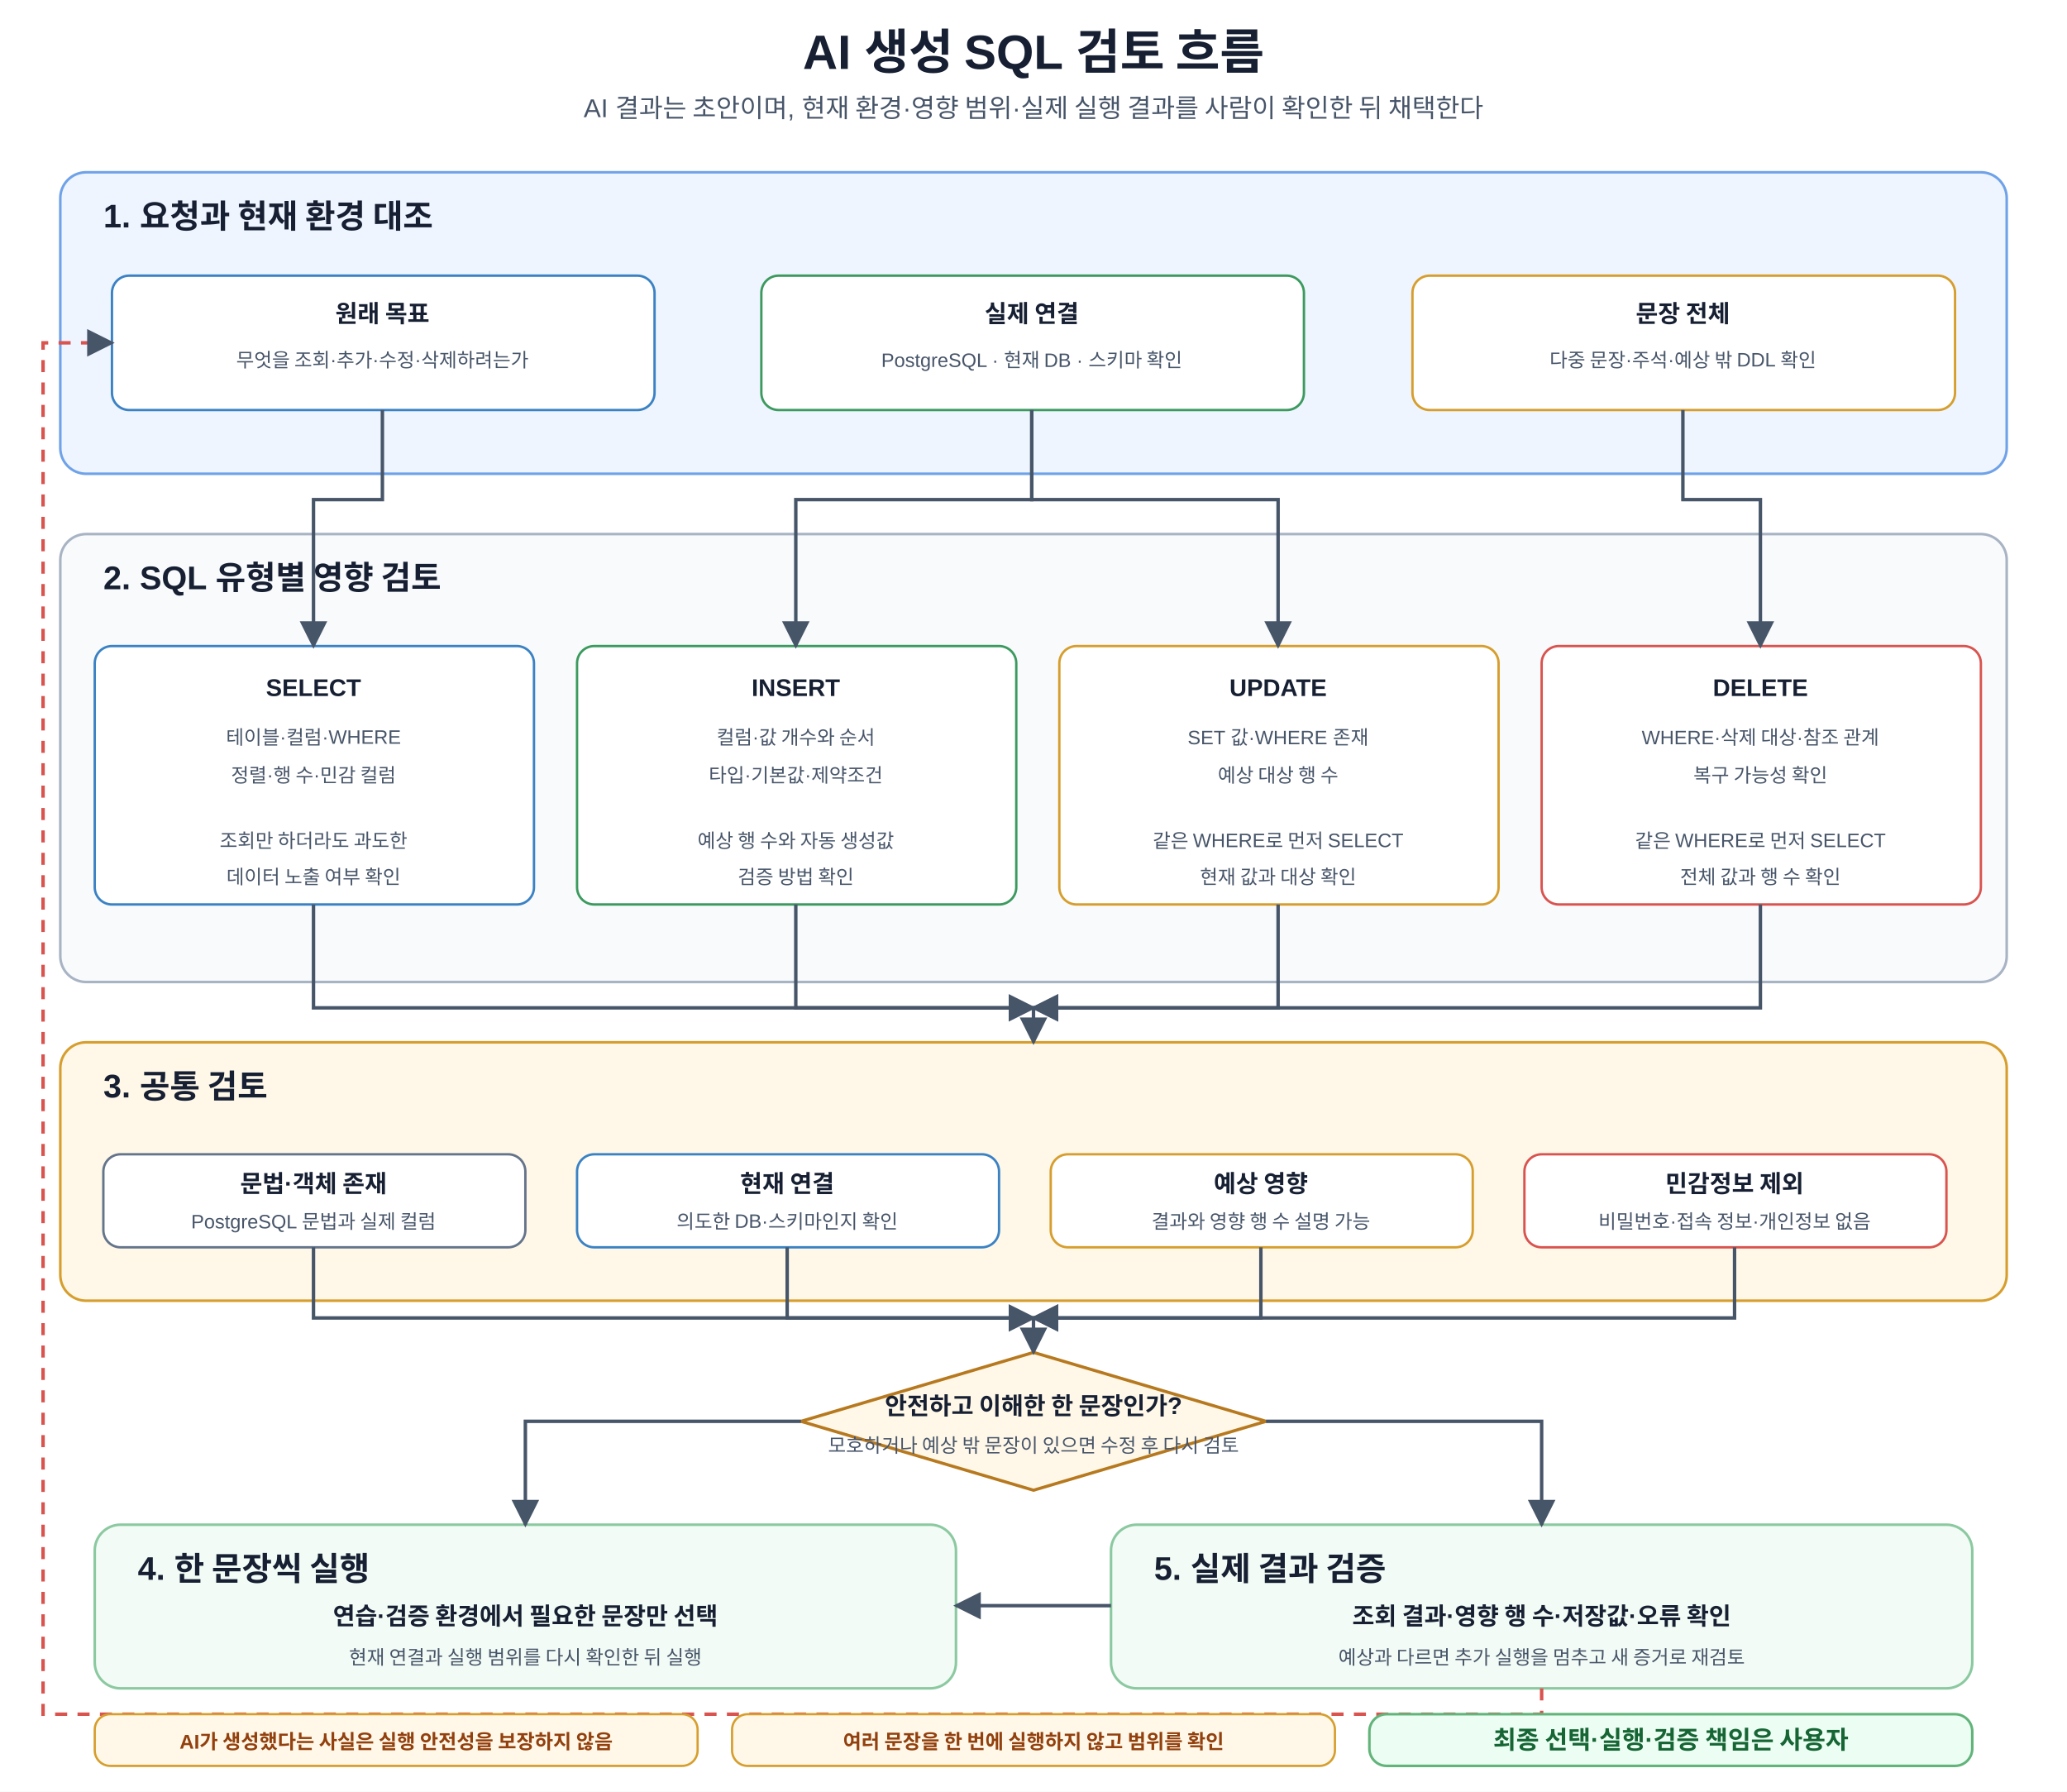
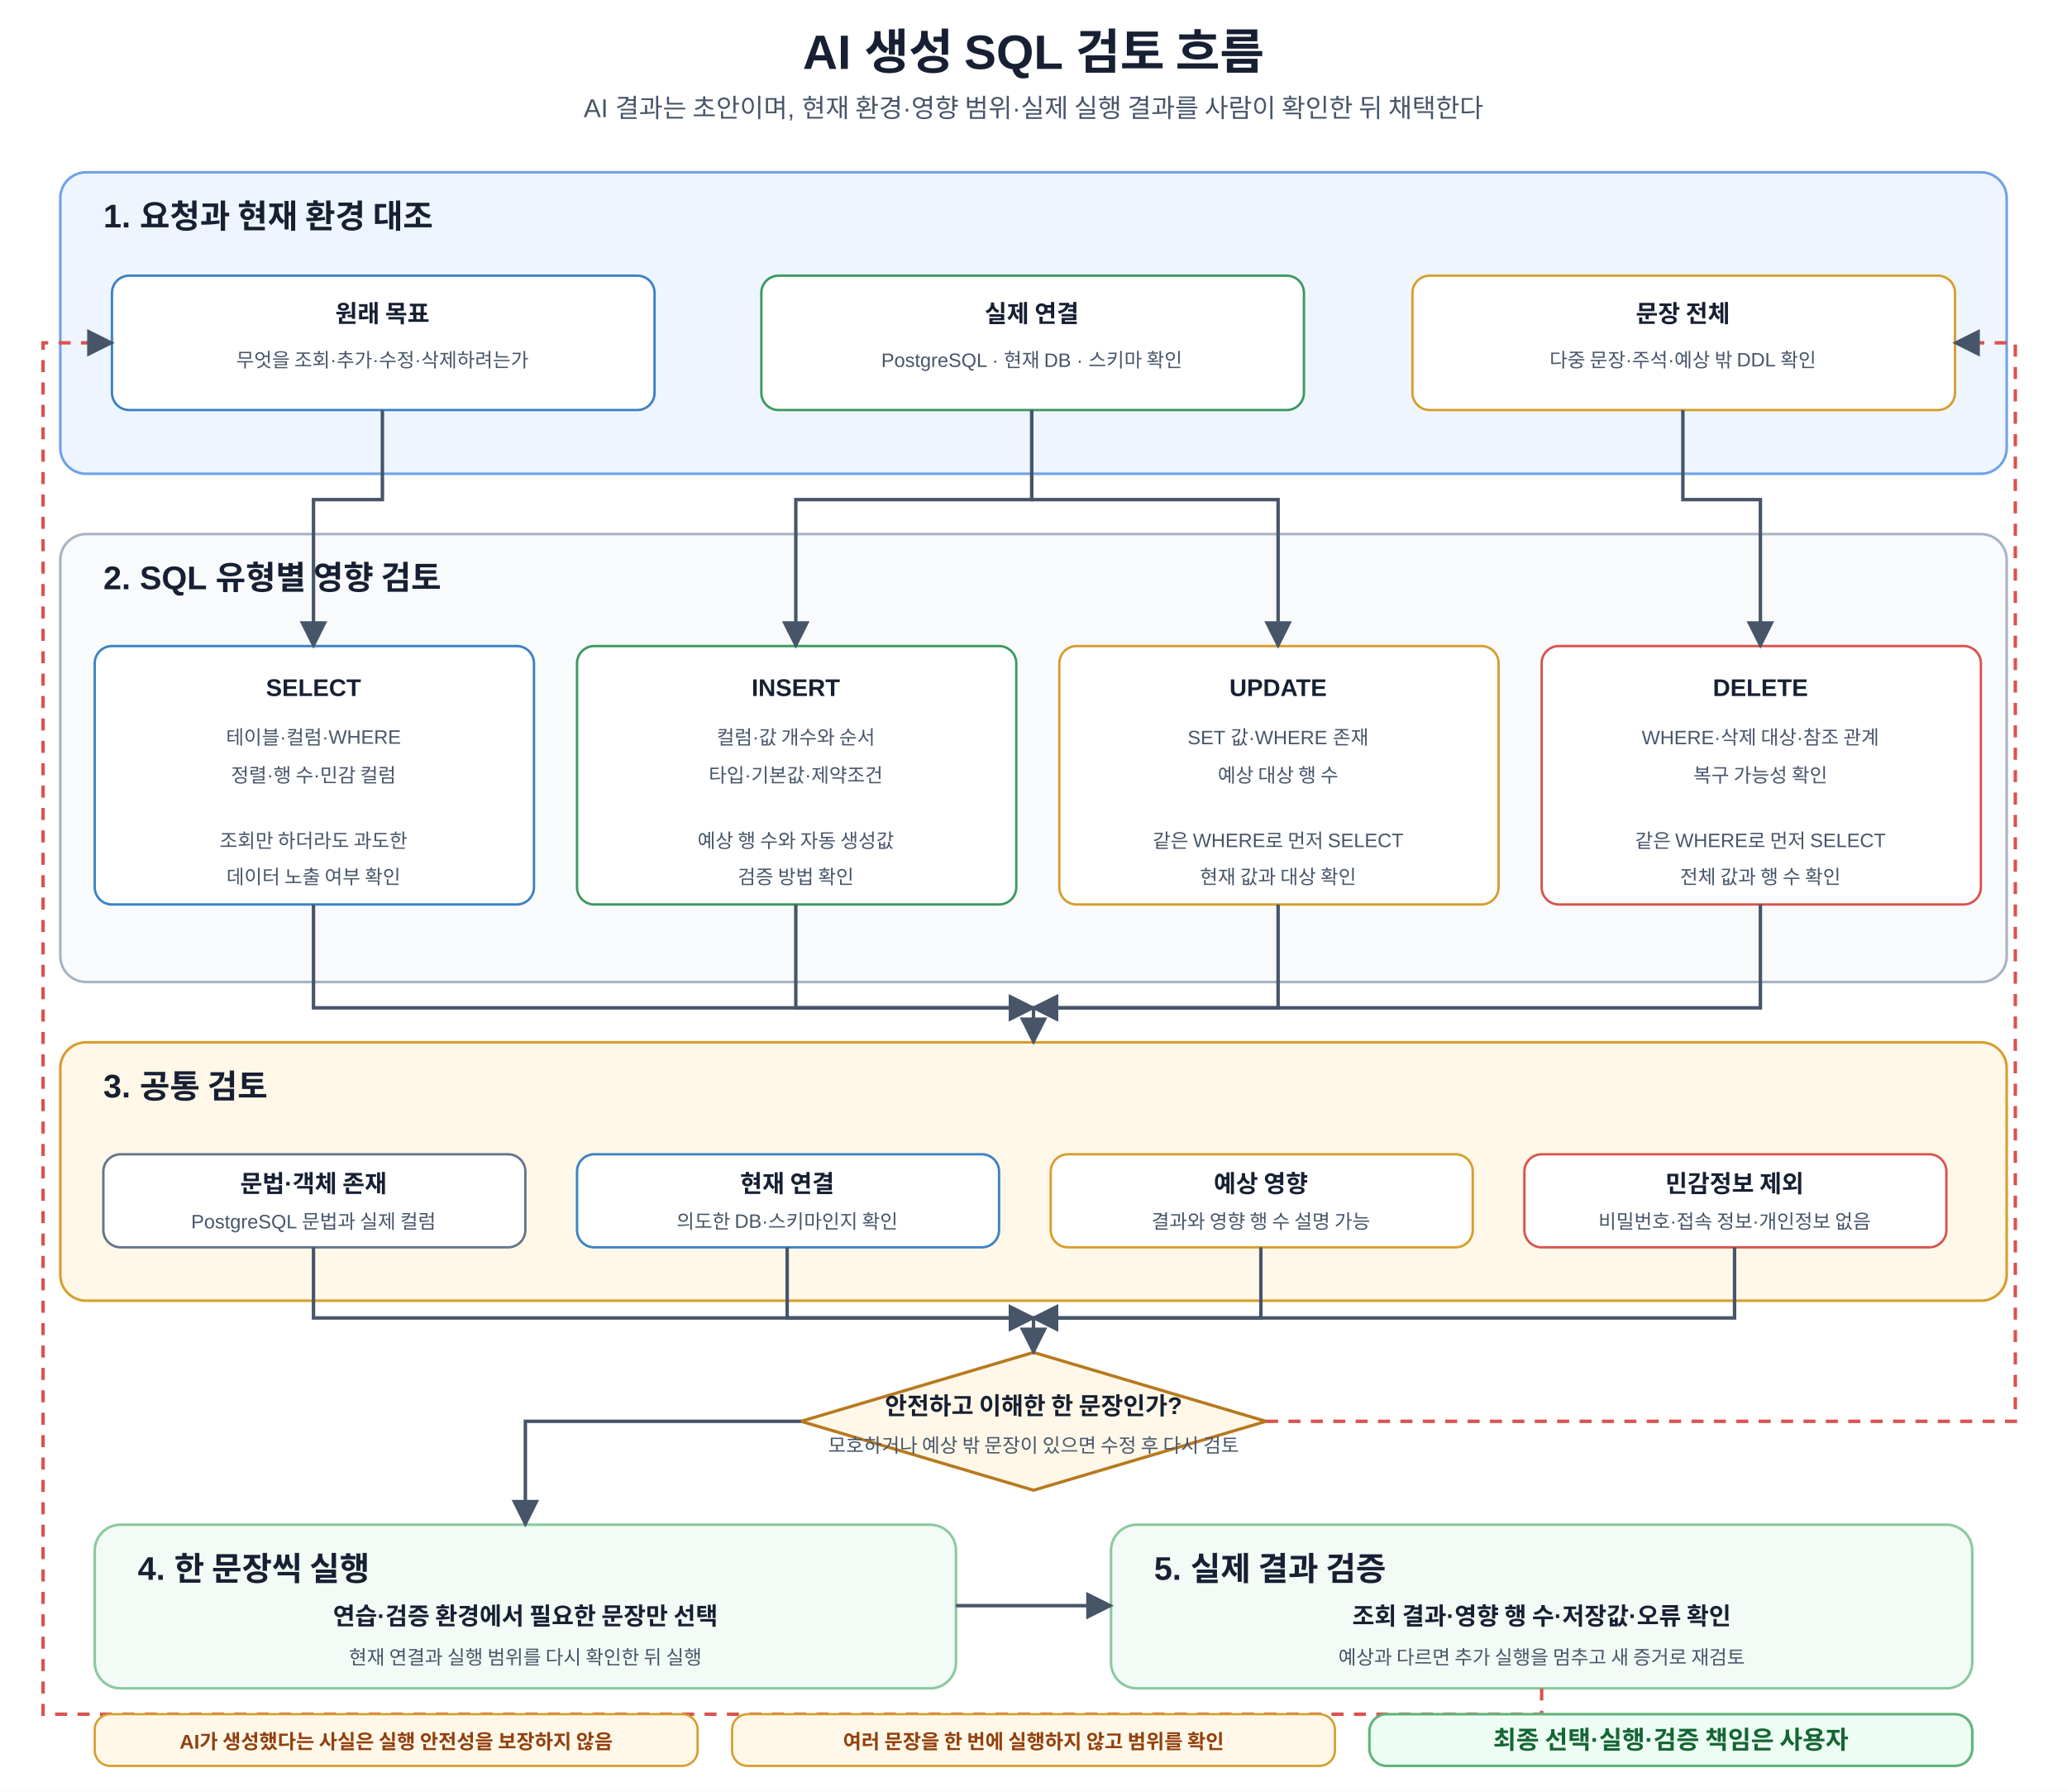
<svg xmlns="http://www.w3.org/2000/svg" width="1200" height="1040" viewBox="0 0 1200 1040" role="img" aria-labelledby="title desc">
  <defs>
    <marker id="a" viewBox="0 0 10 10" refX="9" refY="5" markerWidth="8" markerHeight="8" orient="auto">
      <path d="M0 0L10 5L0 10z" fill="#475569" />
    </marker>
    <style>text{font-family:Malgun Gothic,Apple SD Gothic Neo,Noto Sans KR,Arial,sans-serif;fill:#172033}.t{font-size:28px;font-weight:700;text-anchor:middle}.s{font-size:15px;text-anchor:middle;fill:#475569}.panel{stroke-width:1.5;rx:15}.start{fill:#eef5ff;stroke:#6fa2e8}.types{fill:#f8fafc;stroke:#a8b3c4}.common{fill:#fff8e8;stroke:#d69e2e}.verify{fill:#f2fbf5;stroke:#8bc9a0}.pt{font-size:19px;font-weight:700}.box{fill:#fff;stroke-width:1.4;rx:10}.blue{stroke:#3b82c4}.green{stroke:#3c9a5f}.orange{stroke:#d69e2e}.red{stroke:#d9534f}.purple{stroke:#7c5cc4}.gray{stroke:#64748b}.h{font-size:14px;font-weight:700;text-anchor:middle}.m{font-size:11.3px;text-anchor:middle;fill:#475569}.sql{font-family:Consolas,D2Coding,monospace;font-size:14px;font-weight:700;text-anchor:middle;fill:#334155}.arr{stroke:#475569;stroke-width:2;fill:none;marker-end:url(#a)}.back{stroke:#d9534f;stroke-width:2;fill:none;stroke-dasharray:7 6;marker-end:url(#a)}.decision{fill:#fff8e8;stroke:#b7791f;stroke-width:1.8}.dt{font-size:14px;font-weight:700;text-anchor:middle}.note{fill:#fff8e8;stroke:#d69e2e;stroke-width:1.3;rx:9}.nt{font-size:11.6px;font-weight:700;text-anchor:middle;fill:#92400e}.core{fill:#ecfdf3;stroke:#62b47a;stroke-width:1.5;rx:10}.cv{font-size:14.5px;font-weight:700;text-anchor:middle;fill:#166534}</style>
  </defs>
  <rect width="1200" height="1040" fill="#fff" />
  <text x="600" y="40" class="t">AI 생성 SQL 검토 흐름</text>
  <text x="600" y="68" class="s">AI 결과는 초안이며, 현재 환경·영향 범위·실제 실행 결과를 사람이 확인한 뒤 채택한다</text>
  <rect x="35" y="100" width="1130" height="175" class="panel start" />
  <text x="60" y="132" class="pt">1. 요청과 현재 환경 대조</text>
  <rect x="65" y="160" width="315" height="78" class="box blue" />
  <text x="222" y="187" class="h">원래 목표</text>
  <text x="222" y="213" class="m">무엇을 조회·추가·수정·삭제하려는가</text>
  <rect x="442" y="160" width="315" height="78" class="box green" />
  <text x="599" y="187" class="h">실제 연결</text>
  <text x="599" y="213" class="m">PostgreSQL · 현재 DB · 스키마 확인</text>
  <rect x="820" y="160" width="315" height="78" class="box orange" />
  <text x="977" y="187" class="h">문장 전체</text>
  <text x="977" y="213" class="m">다중 문장·주석·예상 밖 DDL 확인</text>
  <rect x="35" y="310" width="1130" height="260" class="panel types" />
  <text x="60" y="342" class="pt">2. SQL 유형별 영향 검토</text>
  <rect x="55" y="375" width="255" height="150" class="box blue" />
  <text x="182" y="404" class="h">SELECT</text>
  <text x="182" y="432" class="m">테이블·컬럼·WHERE</text>
  <text x="182" y="454" class="m">정렬·행 수·민감 컬럼</text>
  <text x="182" y="492" class="m">조회만 하더라도 과도한</text>
  <text x="182" y="513" class="m">데이터 노출 여부 확인</text>
  <rect x="335" y="375" width="255" height="150" class="box green" />
  <text x="462" y="404" class="h">INSERT</text>
  <text x="462" y="432" class="m">컬럼·값 개수와 순서</text>
  <text x="462" y="454" class="m">타입·기본값·제약조건</text>
  <text x="462" y="492" class="m">예상 행 수와 자동 생성값</text>
  <text x="462" y="513" class="m">검증 방법 확인</text>
  <rect x="615" y="375" width="255" height="150" class="box orange" />
  <text x="742" y="404" class="h">UPDATE</text>
  <text x="742" y="432" class="m">SET 값·WHERE 존재</text>
  <text x="742" y="454" class="m">예상 대상 행 수</text>
  <text x="742" y="492" class="m">같은 WHERE로 먼저 SELECT</text>
  <text x="742" y="513" class="m">현재 값과 대상 확인</text>
  <rect x="895" y="375" width="255" height="150" class="box red" />
  <text x="1022" y="404" class="h">DELETE</text>
  <text x="1022" y="432" class="m">WHERE·삭제 대상·참조 관계</text>
  <text x="1022" y="454" class="m">복구 가능성 확인</text>
  <text x="1022" y="492" class="m">같은 WHERE로 먼저 SELECT</text>
  <text x="1022" y="513" class="m">전체 값과 행 수 확인</text>
  <path d="M222 238V290H182V375" class="arr" />
  <path d="M599 238V290H462V375" class="arr" />
  <path d="M599 238V290H742V375" class="arr" />
  <path d="M977 238V290H1022V375" class="arr" />
  <rect x="35" y="605" width="1130" height="150" class="panel common" />
  <text x="60" y="637" class="pt">3. 공통 검토</text>
  <rect x="60" y="670" width="245" height="54" class="box gray" />
  <text x="182" y="692" class="h">문법·객체 존재</text>
  <text x="182" y="713" class="m">PostgreSQL 문법과 실제 컬럼</text>
  <rect x="335" y="670" width="245" height="54" class="box blue" />
  <text x="457" y="692" class="h">현재 연결</text>
  <text x="457" y="713" class="m">의도한 DB·스키마인지 확인</text>
  <rect x="610" y="670" width="245" height="54" class="box orange" />
  <text x="732" y="692" class="h">예상 영향</text>
  <text x="732" y="713" class="m">결과와 영향 행 수 설명 가능</text>
  <rect x="885" y="670" width="245" height="54" class="box red" />
  <text x="1007" y="692" class="h">민감정보 제외</text>
  <text x="1007" y="713" class="m">비밀번호·접속 정보·개인정보 없음</text>
  <polygon points="600,785 735,825 600,865 465,825" class="decision" />
  <text x="600" y="821" class="dt">안전하고 이해한 한 문장인가?</text>
  <text x="600" y="843" class="m">모호하거나 예상 밖 문장이 있으면 수정 후 다시 검토</text>
  <path d="M182 525V585H600V605" class="arr" />
  <path d="M462 525V585H600" class="arr" />
  <path d="M742 525V585H600" class="arr" />
  <path d="M1022 525V585H600" class="arr" />
  <path d="M182 724V765H600V785" class="arr" />
  <path d="M457 724V765H600" class="arr" />
  <path d="M732 724V765H600" class="arr" />
  <path d="M1007 724V765H600" class="arr" />
  <rect x="55" y="885" width="500" height="95" class="panel verify" />
  <text x="80" y="917" class="pt">4. 한 문장씩 실행</text>
  <text x="305" y="943" class="h">연습·검증 환경에서 필요한 문장만 선택</text>
  <text x="305" y="966" class="m">현재 연결과 실행 범위를 다시 확인한 뒤 실행</text>
  <rect x="645" y="885" width="500" height="95" class="panel verify" />
  <text x="670" y="917" class="pt">5. 실제 결과 검증</text>
  <text x="895" y="943" class="h">조회 결과·영향 행 수·저장값·오류 확인</text>
  <text x="895" y="966" class="m">예상과 다르면 추가 실행을 멈추고 새 증거로 재검토</text>
-   <path d="M735 825H895V885" class="arr" />
  <path d="M465 825H305V885" class="arr" />
-   <path d="M645 932H555" class="arr" />
+   <path d="M555 932H645" class="arr" />
+   <path d="M735 825H1170V199H1135" class="back" />
  <path d="M895 980V995H25V199H65" class="back" />
  <rect x="55" y="995" width="350" height="30" class="note" />
  <text x="230" y="1015" class="nt">AI가 생성했다는 사실은 실행 안전성을 보장하지 않음</text>
  <rect x="425" y="995" width="350" height="30" class="note" />
  <text x="600" y="1015" class="nt">여러 문장을 한 번에 실행하지 않고 범위를 확인</text>
  <rect x="795" y="995" width="350" height="30" class="core" />
  <text x="970" y="1015" class="cv">최종 선택·실행·검증 책임은 사용자</text>
</svg>
